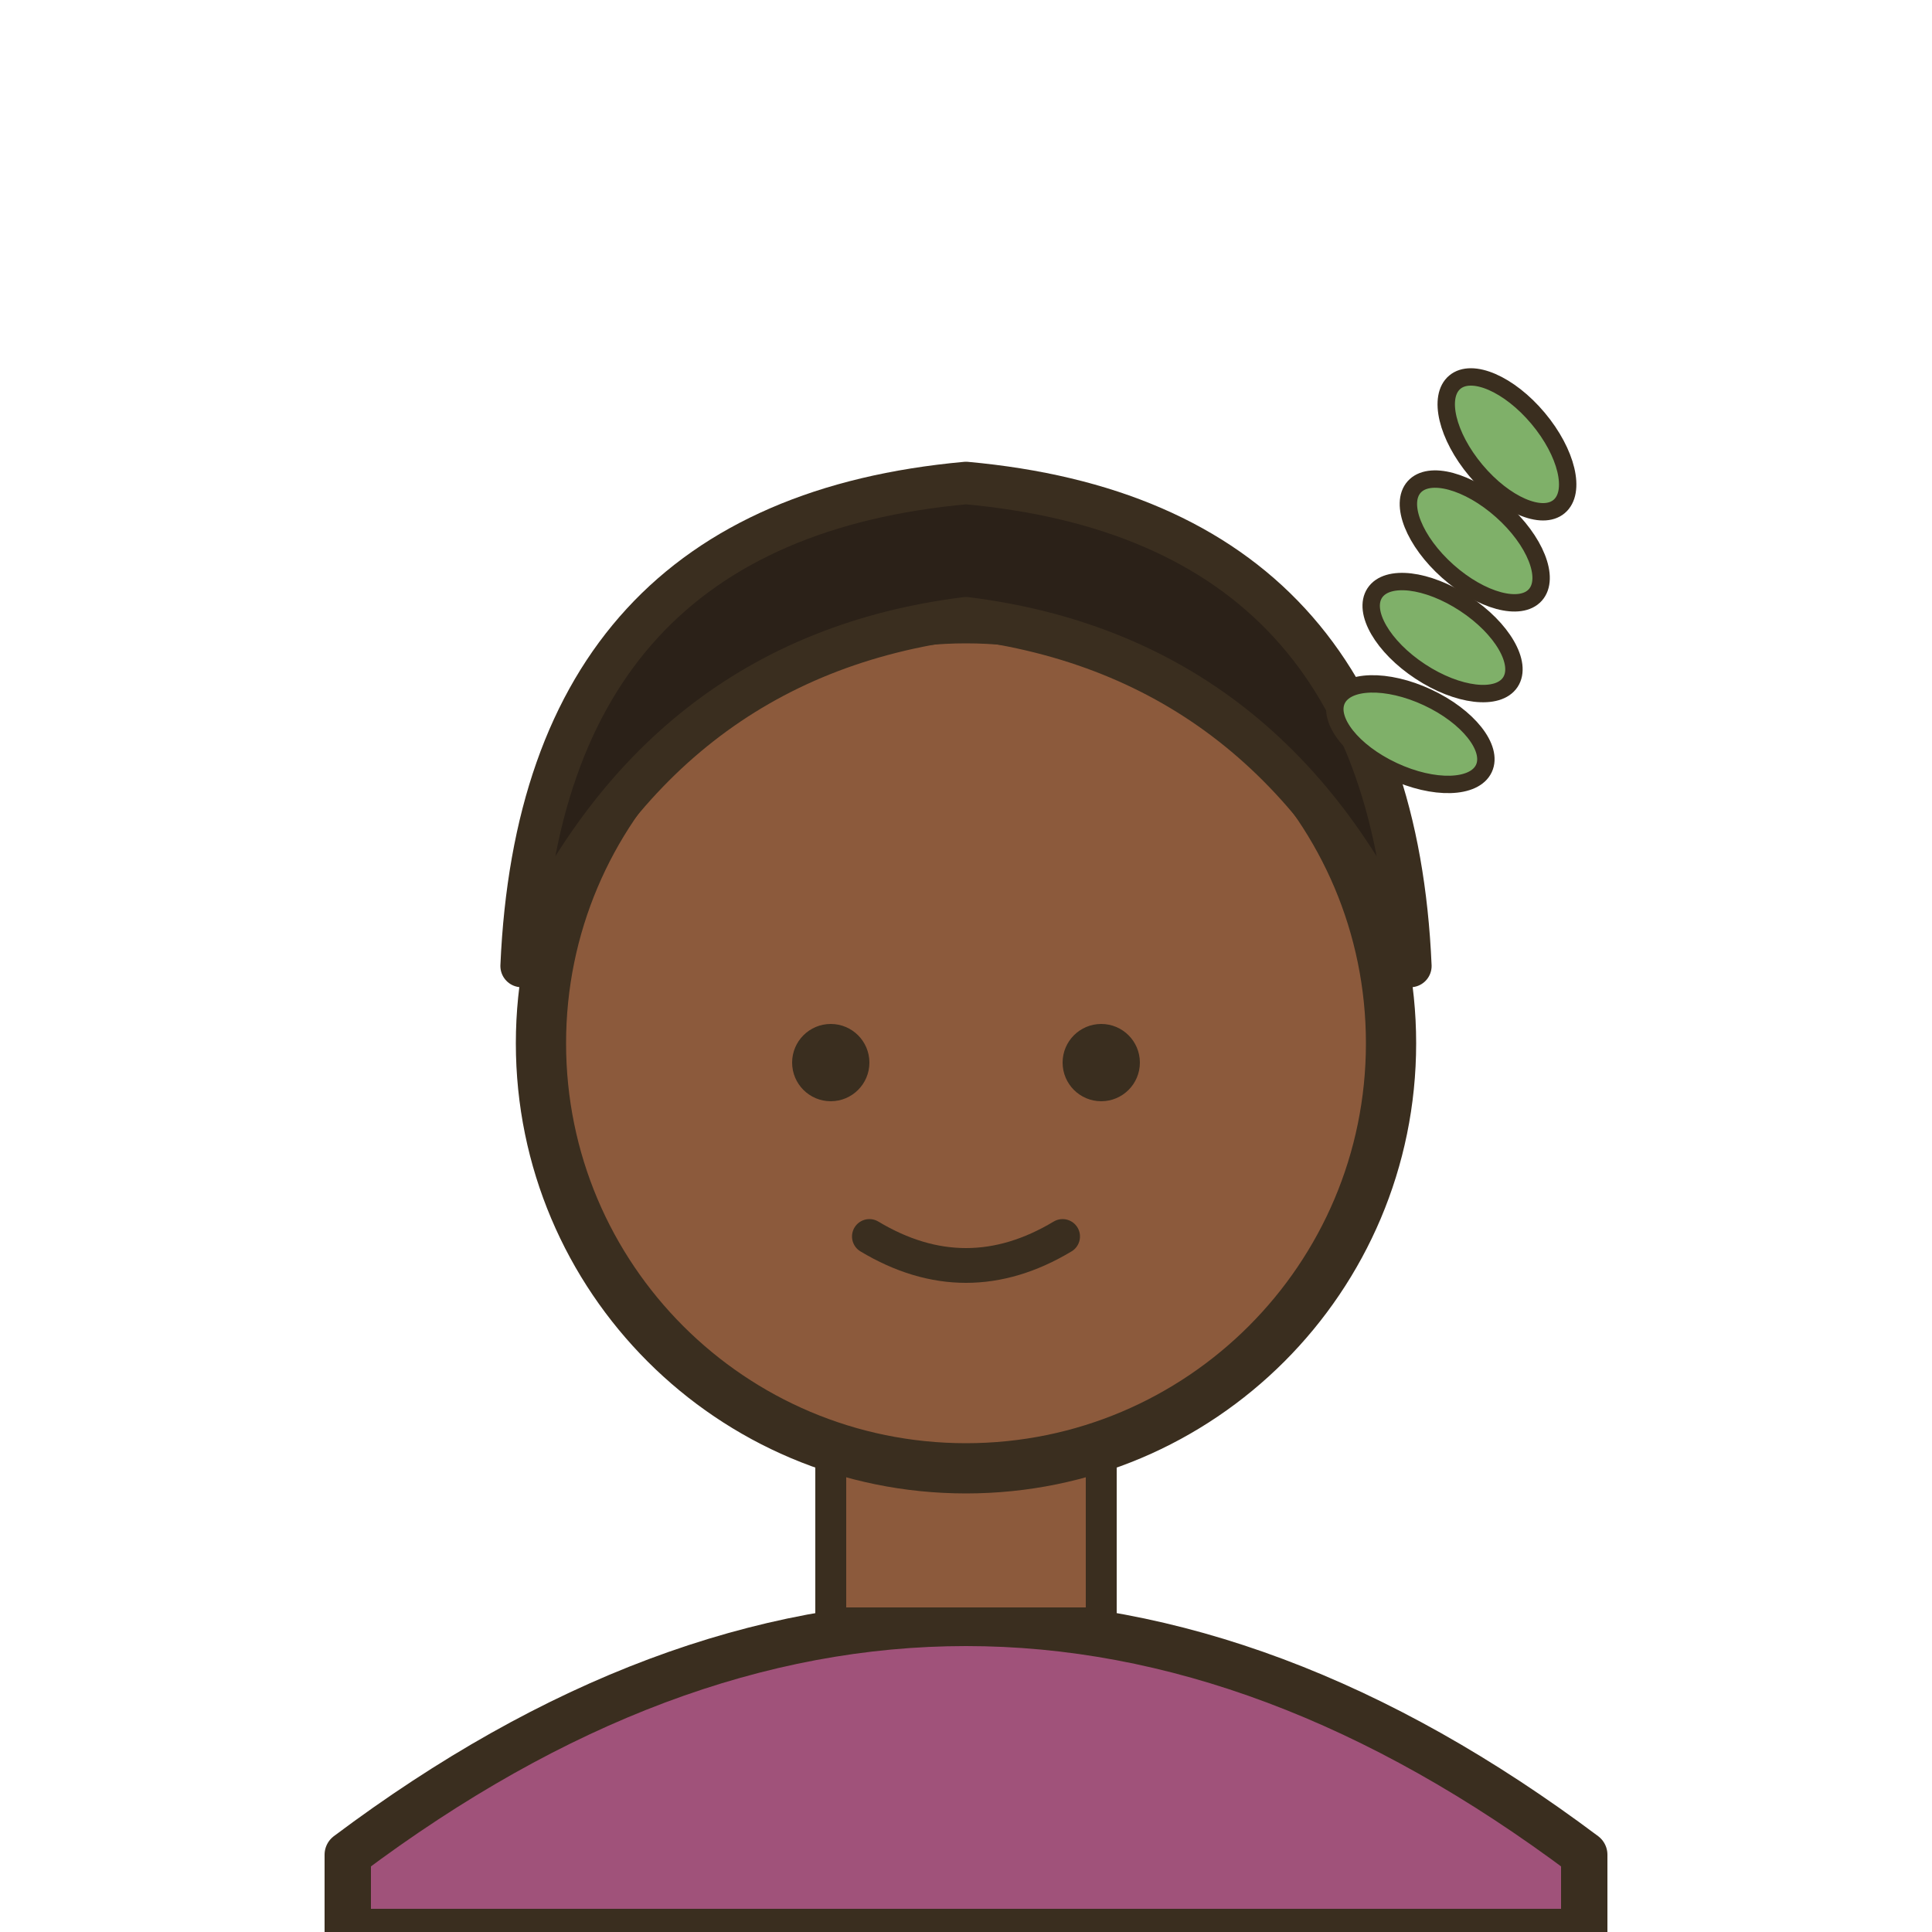
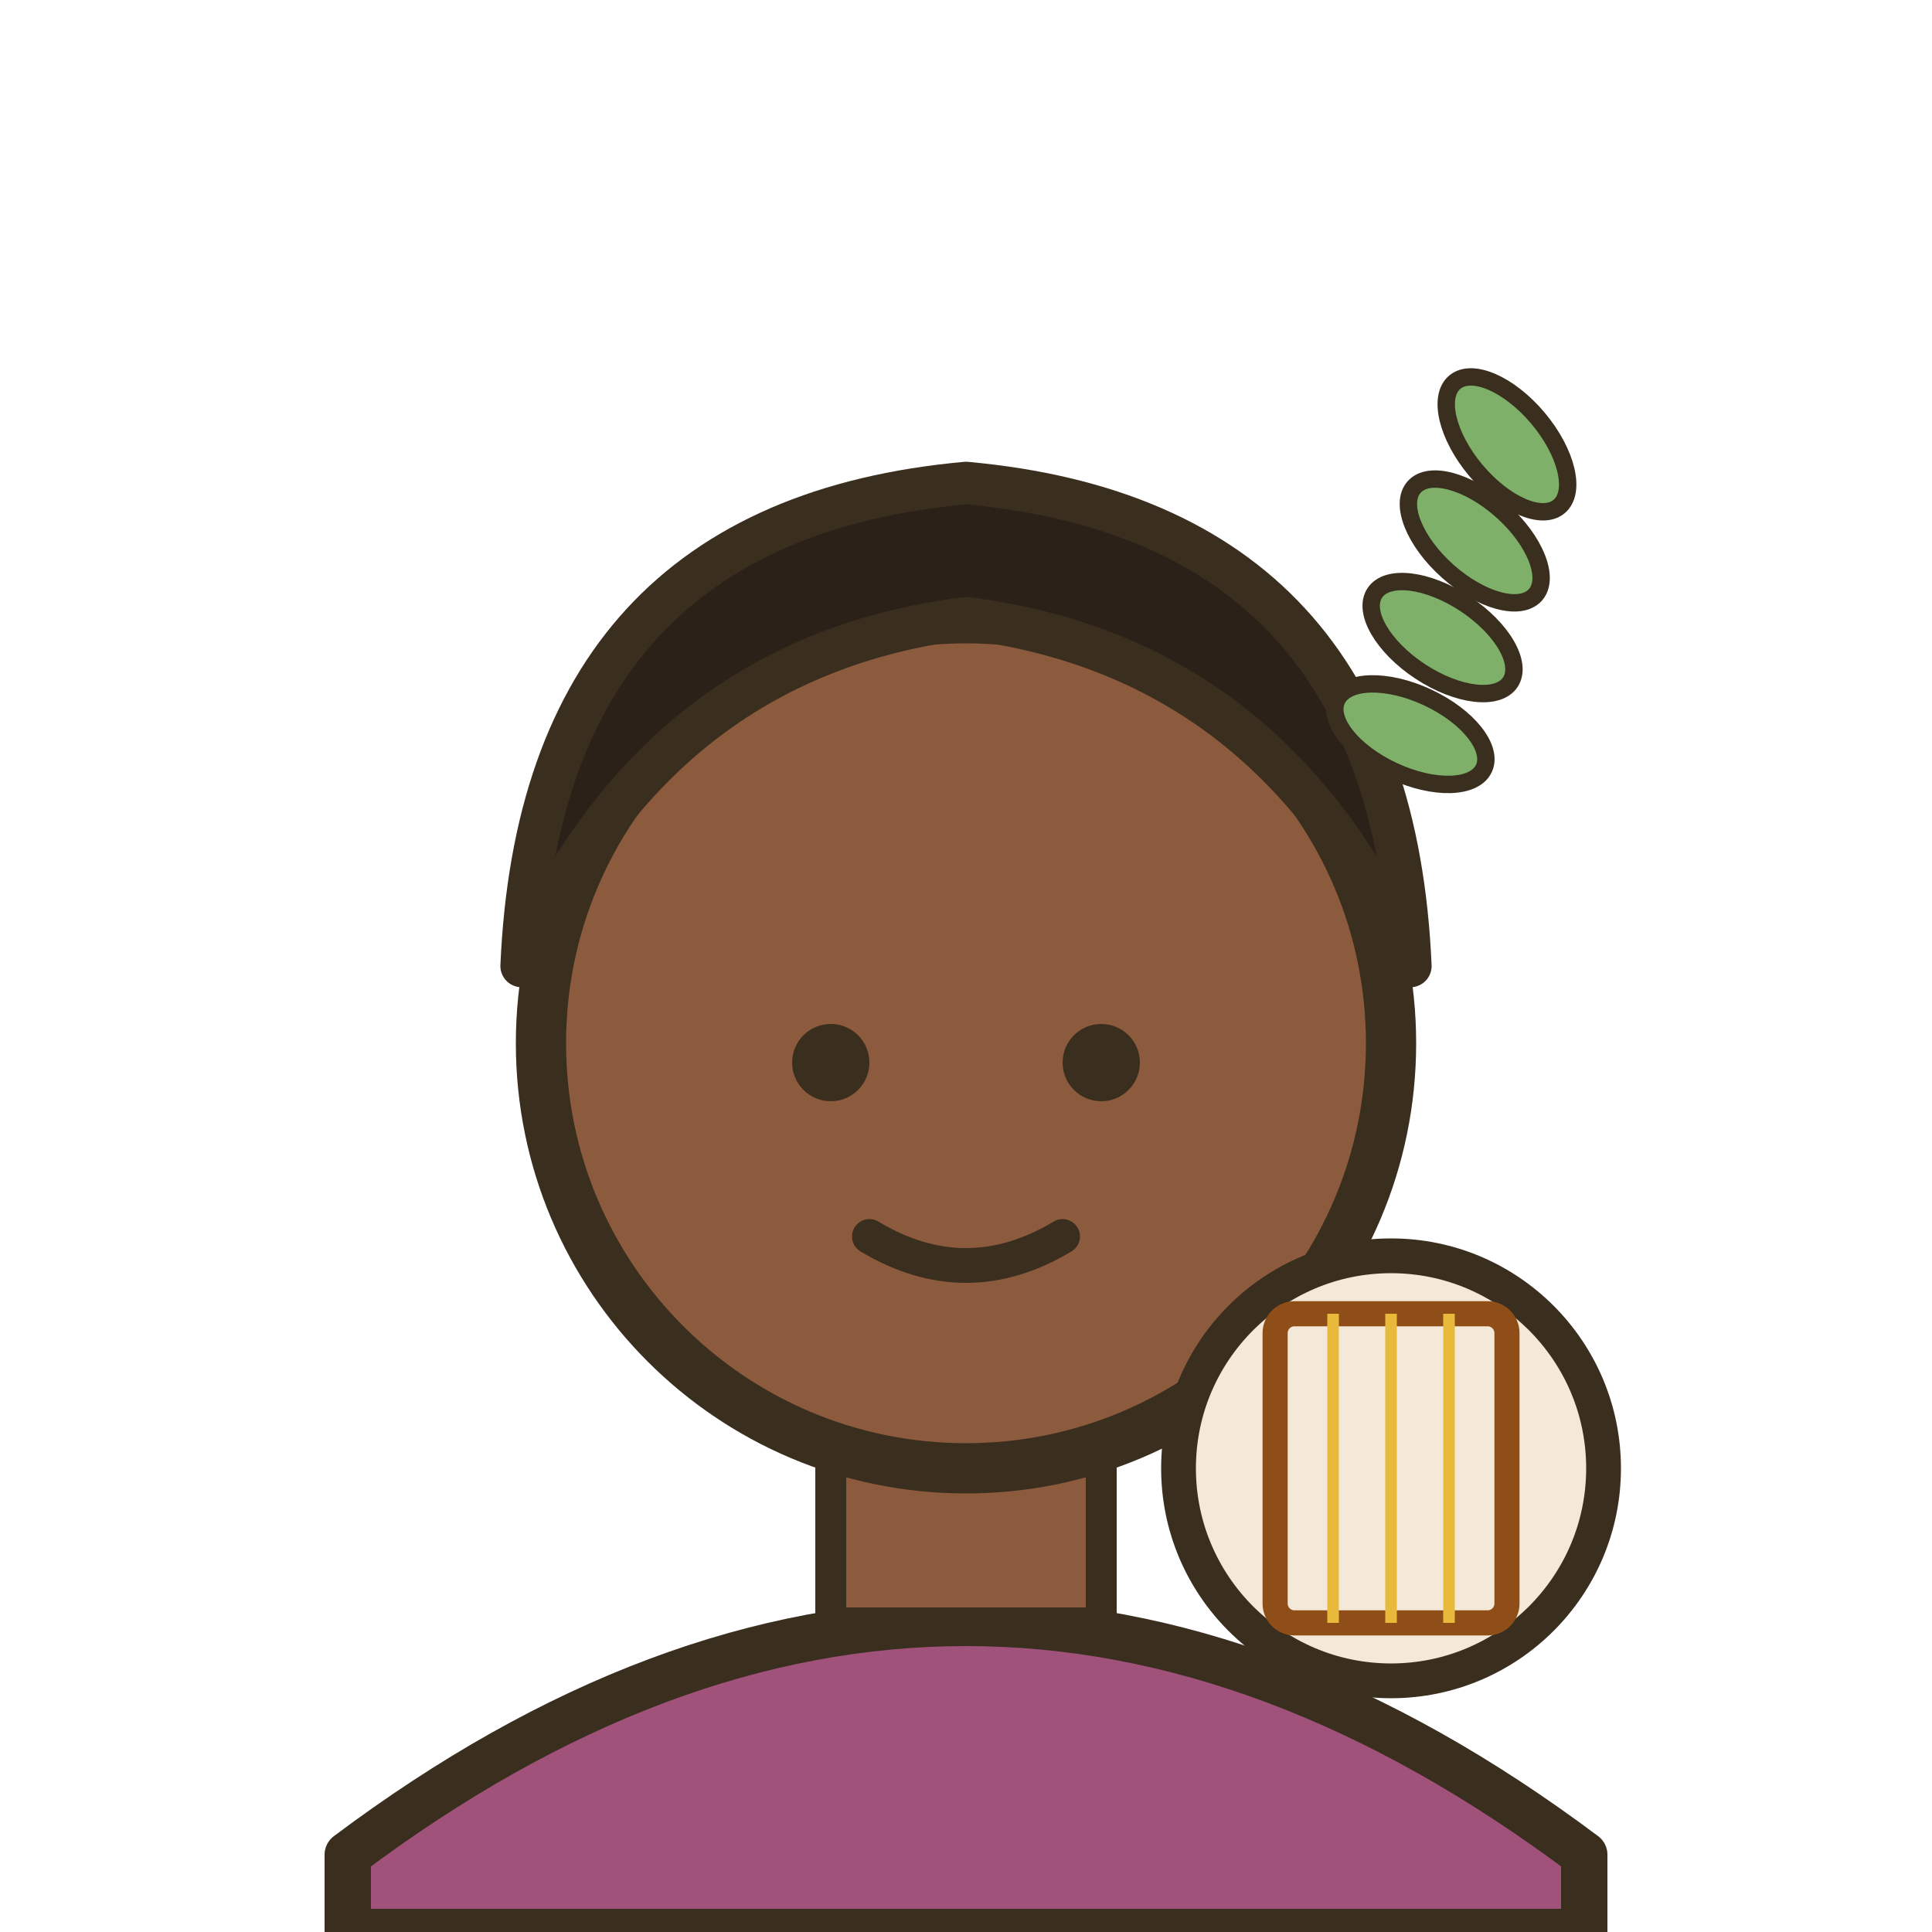
<svg xmlns="http://www.w3.org/2000/svg" viewBox="0 0 100 100" width="100" height="100" preserveAspectRatio="none">
  <path d="M 18 96 Q 50 72 82 96 L 82 100 L 18 100 Z" fill="#A0527A" stroke="#3A2E1F" stroke-width="2.4" stroke-linejoin="round" />
  <rect x="43" y="68" width="14" height="16" fill="#8C5A3C" stroke="#3A2E1F" stroke-width="1.6" />
  <circle cx="50" cy="54" r="22" fill="#8C5A3C" stroke="#3A2E1F" stroke-width="2.6" />
  <path d="M 27 50 Q 28 27 50 25 Q 72 27 73 50 Q 66 34 50 32 Q 34 34 27 50 Z" fill="#2B2118" stroke="#3A2E1F" stroke-width="2.2" stroke-linejoin="round" />
  <circle cx="43" cy="55" r="2" fill="#3A2E1F" />
  <circle cx="57" cy="55" r="2" fill="#3A2E1F" />
  <path d="M 45 64 Q 50 67 55 64" stroke="#3A2E1F" stroke-width="1.8" fill="none" stroke-linecap="round" />
  <ellipse cx="73" cy="38" rx="4.2" ry="2.1" fill="#7FB069" stroke="#3A2E1F" stroke-width="0.9" transform="rotate(25 73 38)" />
  <ellipse cx="74.667" cy="33" rx="4.2" ry="2.1" fill="#7FB069" stroke="#3A2E1F" stroke-width="0.9" transform="rotate(33.33333 74.66667 33)" />
  <ellipse cx="76.333" cy="28" rx="4.2" ry="2.1" fill="#7FB069" stroke="#3A2E1F" stroke-width="0.9" transform="rotate(41.66667 76.33333 28)" />
  <ellipse cx="78" cy="23" rx="4.2" ry="2.1" fill="#7FB069" stroke="#3A2E1F" stroke-width="0.9" transform="rotate(50 78 23)" />
+   <circle cx="72" cy="76" r="11" fill="#F4E9D8" stroke="#3A2E1F" stroke-width="1.8" />
+   <g transform="translate(22 26)">
+     <rect x="-6" y="-8" width="12" height="16" rx="1" fill="none" stroke="#8F4E17" stroke-width="1.3" transform="translate(50 50)" />
+     <line x1="-3" y1="-8" x2="-3" y2="8" stroke="#E8B93B" stroke-width="0.6" transform="translate(50 50)" />
+     <line x1="0" y1="-8" x2="0" y2="8" stroke="#E8B93B" stroke-width="0.6" transform="translate(50 50)" />
+     <line x1="3" y1="-8" x2="3" y2="8" stroke="#E8B93B" stroke-width="0.6" transform="translate(50 50)" />
+   </g>
</svg>
